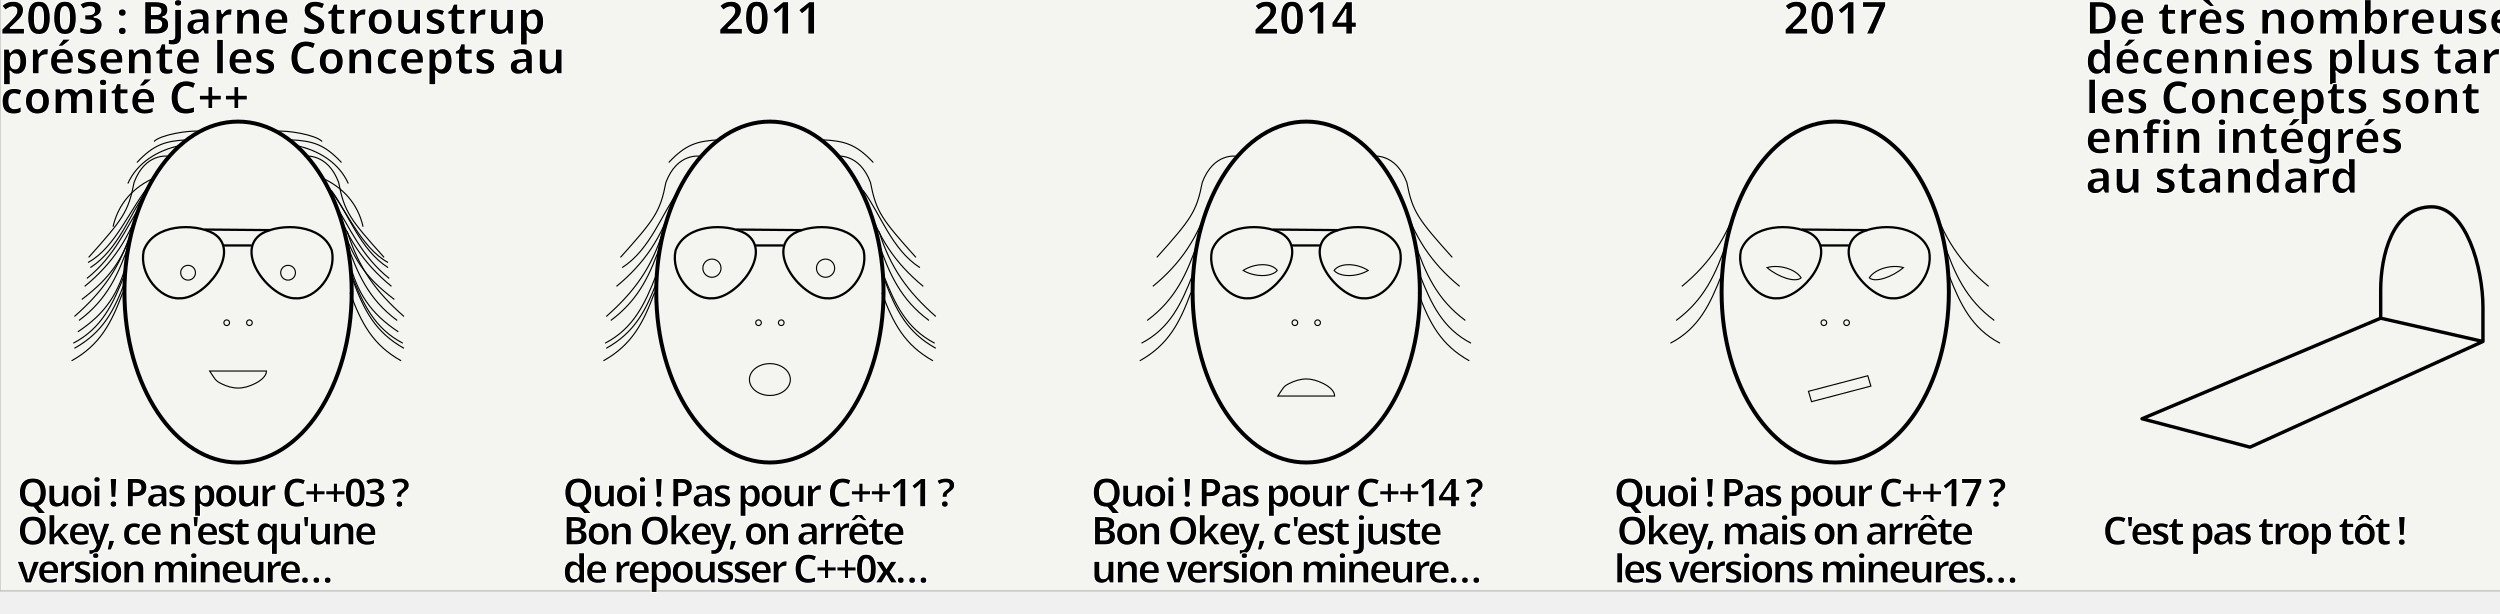
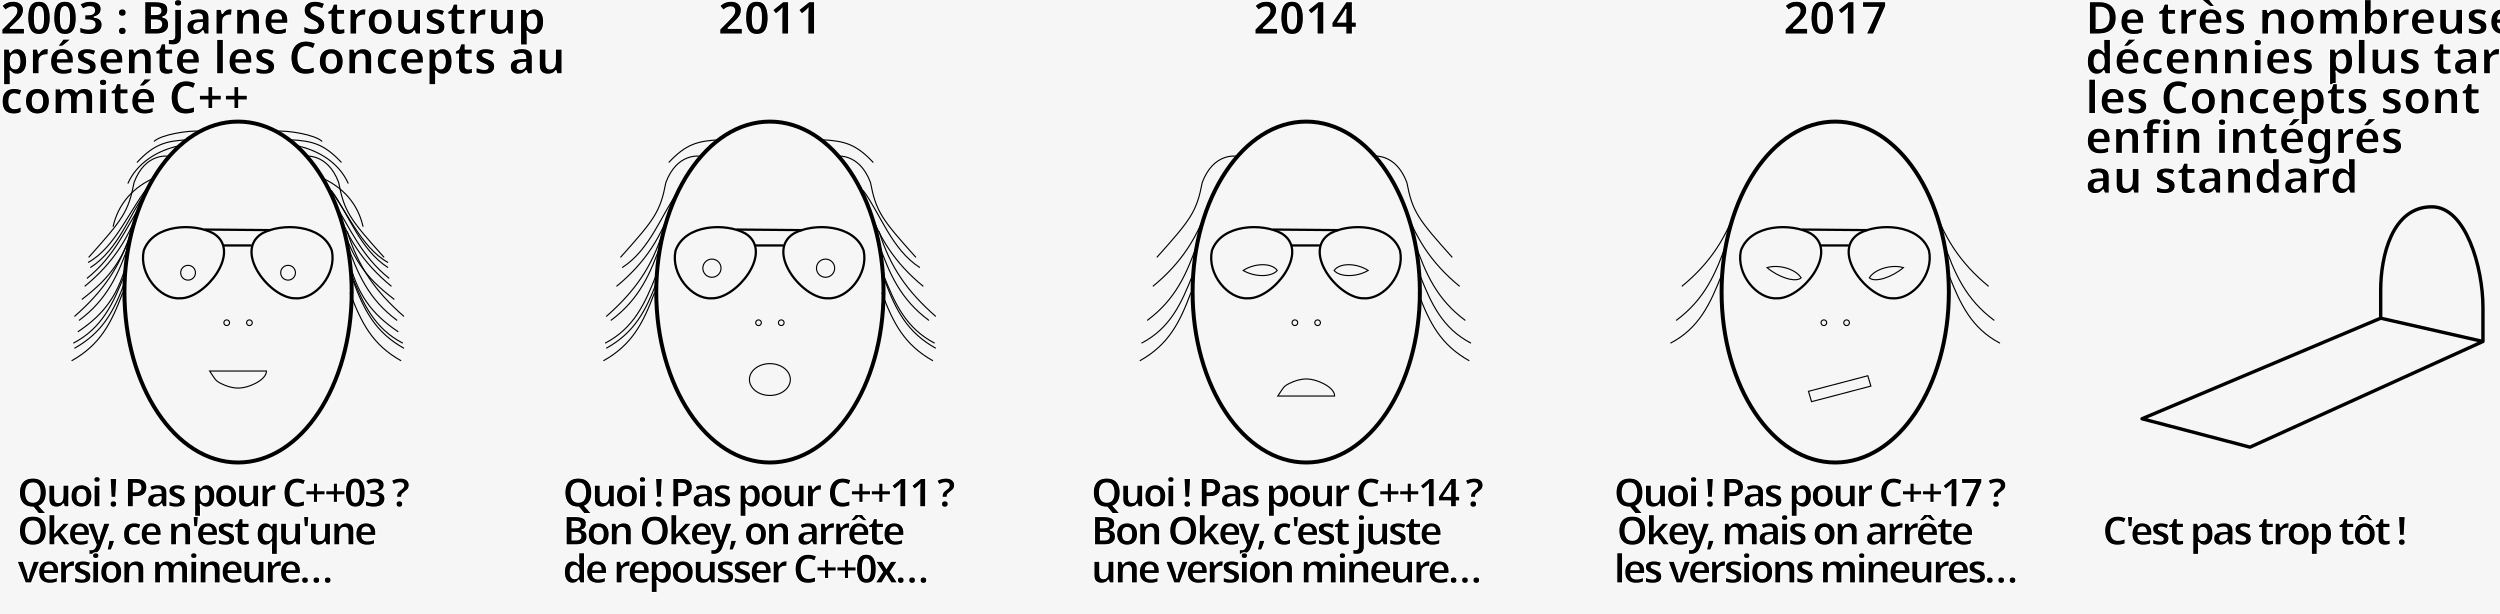
- <svg xmlns="http://www.w3.org/2000/svg" xmlns:xlink="http://www.w3.org/1999/xlink" version="1.0" width="4400" height="1080" viewBox="0 40 4400 1080" preserveAspectRatio="xMidYMid meet" fill="none" stroke="#000" style="stroke-width:2">
-   <rect style="opacity:0.24;fill:#ffe" width="4480" height="1080" x="0" y="0" />
+ <svg xmlns="http://www.w3.org/2000/svg" xmlns:xlink="http://www.w3.org/1999/xlink" version="1.1" width="4400" height="1080" viewBox="0 40 4400 1080" preserveAspectRatio="xMidYMid meet" fill="none" stroke="#000" style="stroke-width:2">
+   <rect id="fond_blanc_semi-transparent" x="0" y="40" width="4400" height="1080" fill="#fff" stroke="#fff" style="opacity:0.4" />
  <g id="texte" fill="#000" stroke="#fff" style="font-weight:bold">
    <text id="2003" style="font-size:80px;font-family:'Gillius ADF No2'">
      <tspan x="0" y="100">2003 : Bjarne Stroustrup</tspan>
      <tspan x="0" y="170">présente les Concepts au</tspan>
      <tspan x="0" y="240">comité C++</tspan>
    </text>
    <text id="Cpp03" style="font-size:70px;font-family:Purisa;letter-spacing:-5px;word-spacing:-25px">
      <tspan x="30" y="932">Quoi ! Pas pour C++03 ?</tspan>
      <tspan x="30" y="999">Okey, ce n'est qu'une</tspan>
      <tspan x="30" y="1066">version mineure…</tspan>
    </text>
    <text id="2011" style="font-size:80px;font-family:'Gillius ADF No2';text-anchor:middle" x="1355" y="100">2011</text>
    <text id="Cpp11" style="font-size:70px;font-family:Purisa;letter-spacing:-5px;word-spacing:-25px">
      <tspan x="990" y="932">Quoi ! Pas pour C++11 ?</tspan>
      <tspan x="990" y="999">Bon Okey, on arrête</tspan>
      <tspan x="990" y="1066">de repousser C++0x…</tspan>
    </text>
    <text id="2014" style="font-size:80px;font-family:'Gillius ADF No2';text-anchor:middle" x="2297" y="100">2014</text>
    <text id="Cpp14" style="font-size:70px;font-family:Purisa;letter-spacing:-5px;word-spacing:-25px">
      <tspan x="1920" y="932">Quoi ! Pas pour C++14 ?</tspan>
      <tspan x="1920" y="999">Bon Okey, c'est juste</tspan>
      <tspan x="1920" y="1066">une version mineure…</tspan>
    </text>
    <text id="2017" style="font-size:80px;font-family:'Gillius ADF No2';text-anchor:middle" x="3230" y="100">2017</text>
    <text id="Cpp17" style="font-size:70px;font-family:Purisa;letter-spacing:-5px;word-spacing:-25px">
      <tspan x="2840" y="932">Quoi ! Pas pour C++17 ?</tspan>
      <tspan x="2845" y="999">Okey, mais on arrête</tspan>
      <tspan x="2840" y="1066">les versions mineures…</tspan>
    </text>
    <text id="2099" style="font-size:80px;font-family:'Gillius ADF No2'">
      <tspan x="3670" y="100">De très nombreuses</tspan>
      <tspan x="3670" y="170">décennies plus tard,</tspan>
      <tspan x="3670" y="240">les Concepts sont</tspan>
      <tspan x="3670" y="310">enfin intégrés</tspan>
      <tspan x="3670" y="380">au standard</tspan>
    </text>
    <text id="Cpp99" style="font-size:70px;font-family:Purisa;letter-spacing:-5px;word-spacing:-25px">
      <tspan x="3700" y="999">C'est pas trop tôt !</tspan>
    </text>
  </g>
  <use id="tete2003" xlink:href="#tete2011" transform="translate(-936,0)" />
  <g transform="translate(-411,-217)">
    <g id="cheuveux2003" style="stroke-width:2">
      <path d="m 729,513 c -41,8 -77,31 -93,67" />
      <path d="m 764,488 c -21,-2 -70,6 -82,18" />
      <path d="m 685,569 c -40,17 -66,47 -75,87" />
      <path d="m 649,649 c -21,62 -40,94 -94,135" />
      <path d="m 636,711 c -15,63 -40,98 -88,130" />
      <path d="M 677,579 C 639,625 615,692 566,719" />
      <path d="m 661,614 c -28,44 -48,94 -97,133" />
    </g>
    <use xlink:href="#cheuveux2003" transform="matrix(-1,0,0,1,1660,0)" />
  </g>
  <g id="yeux_2003" transform="translate(114,229)">
    <circle cx="217" cy="291" r="13" />
    <circle cx="393" cy="291" r="13" />
  </g>
  <path id="bouche_2003" d="m 369,693 c 10,15 10,17 20,22 10,5 20,8 30,8 10,0 20,-3 30,-8 10,-5 20,-13 20,-22 l -100,0 z" />
  <g id="tete2011" transform="translate(-473,-217)">
    <use xlink:href="#tete2014" transform="translate(-471,217)" />
    <g id="cheuveux2011">
      <path d="m 1630,750 c -20,54 -40,92 -90,120" />
      <path d="m 1640,664 c -20,64 -50,106 -100,150" />
      <path d="m 1668,592 c -30,40 -50,104 -100,136" />
      <path d="m 1740,503 c -40,2 -60,8 -90,40" />
    </g>
    <use xlink:href="#cheuveux2011" transform="matrix(-1,0,0,1,3660,0)" />
  </g>
  <g id="yeux_2011" transform="translate(53,232)">
    <circle cx="1200" cy="280" r="16" />
    <circle cx="1400" cy="280" r="16" />
  </g>
  <ellipse id="bouche_2011" cx="1355" cy="708" rx="36" ry="28" />
  <g id="tete2014" transform="translate(-524,-207)">
    <use xlink:href="#tete2017" transform="translate(-407,207)" />
    <g id="cheuveux2014">
      <path d="m 2700,522 c 0,0 -40,-7 -60,46 -10,52 -20,65 -80,132" />
      <path d="m 2620,762 c -20,54 -40,92 -90,120" />
    </g>
    <use transform="matrix(-1,0,0,1,5640,0)" id="use4384" xlink:href="#cheuveux2014" />
  </g>
  <rect id="bouche_2014" transform="matrix(0.967,-0.254,0.285,0.958,0,0)" x="2845" y="1515" height="19" width="108" />
  <g id="yeux_sceptiques" transform="translate(-740,233)">
    <path id="oeuil_sceptique" d="m 3850,278 c 20,-6 50,2 60,18 -10,9 -40,-1 -60,-18 z" />
    <use xlink:href="#oeuil_sceptique" transform="matrix(-1,0,0,1,7940,0)" />
  </g>
  <g id="tete2017" transform="translate(-280,-217)">
    <ellipse id="crane" style="stroke-width:7" ry="300" rx="200" cy="771" cx="3510" />
    <g style="stroke-width:4" transform="translate(3230,441)">
      <path d="m 114,257 c 17,-47 89,-49 123,-30 51,32 -16,116 -60,114 -34,2 -72,-42 -63,-84 z" />
      <g transform="matrix(-1,0,0,1,559,0)">
        <path d="m 114,257 c 17,-47 89,-49 123,-30 51,32 -16,116 -60,114 -34,2 -72,-42 -63,-84 z" />
      </g>
      <path d="m 221,220 116,1" />
      <path d="m 254,248 50,0" />
    </g>
    <g id="narines">
      <circle cx="3490" cy="825" r="5" />
      <circle cx="3530" cy="825" r="5" />
    </g>
    <g id="cheuveux2017">
      <path d="m 3340,611 c -20,63 -50,109 -100,150" />
      <path d="m 3320,681 c -20,58 -40,103 -90,140" />
      <path d="m 3310,741 c -20,51 -40,94 -90,120" />
    </g>
    <use xlink:href="#cheuveux2017" transform="matrix(-1,0,0,1,7020,0)" />
  </g>
  <g id="yeux_2017" transform="translate(-302,223)">
    <path id="oeuil_colere" d="m 2490,293 c 20,-13 50,-14 60,0 -10,12 -40,12 -60,0 z" />
    <use xlink:href="#oeuil_colere" transform="matrix(-1,0,0,1,5200,0)" />
  </g>
  <use xlink:href="#bouche_2003" transform="matrix(1,0,0,-1,1880,1430)" />
  <path id="RIP" d="m 4190,600 0,-49 c 0,-60 20,-147 90,-147 60,0 90,107 90,177 l 0,60 z m 0,0 -420,177 190,50 410,-186 z" style="stroke-width:6px;stroke-linejoin:round" />
</svg>
